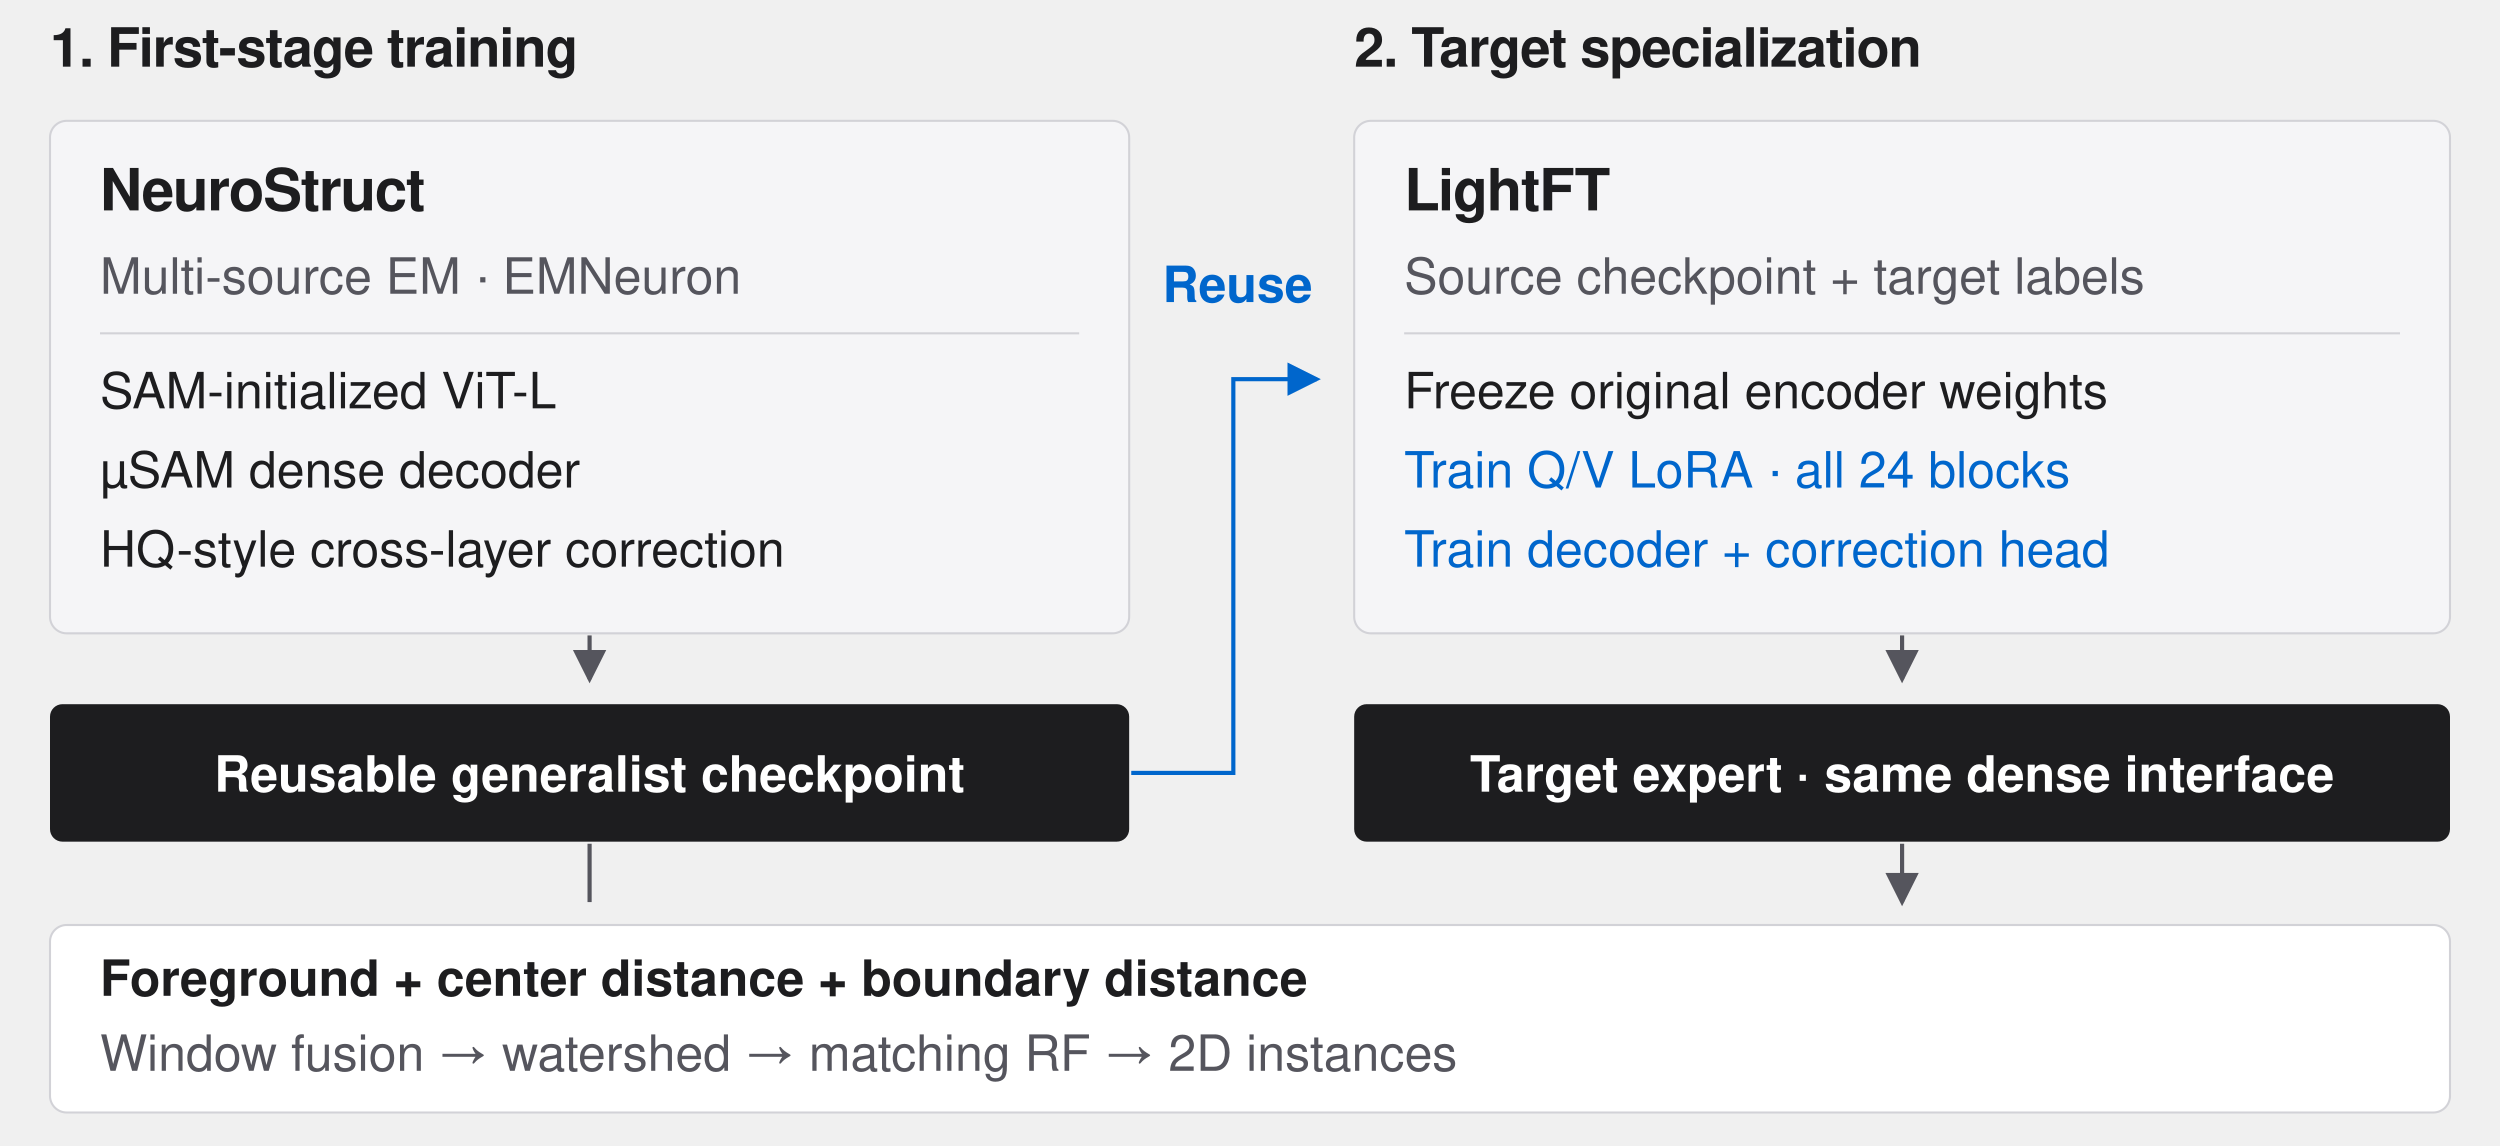
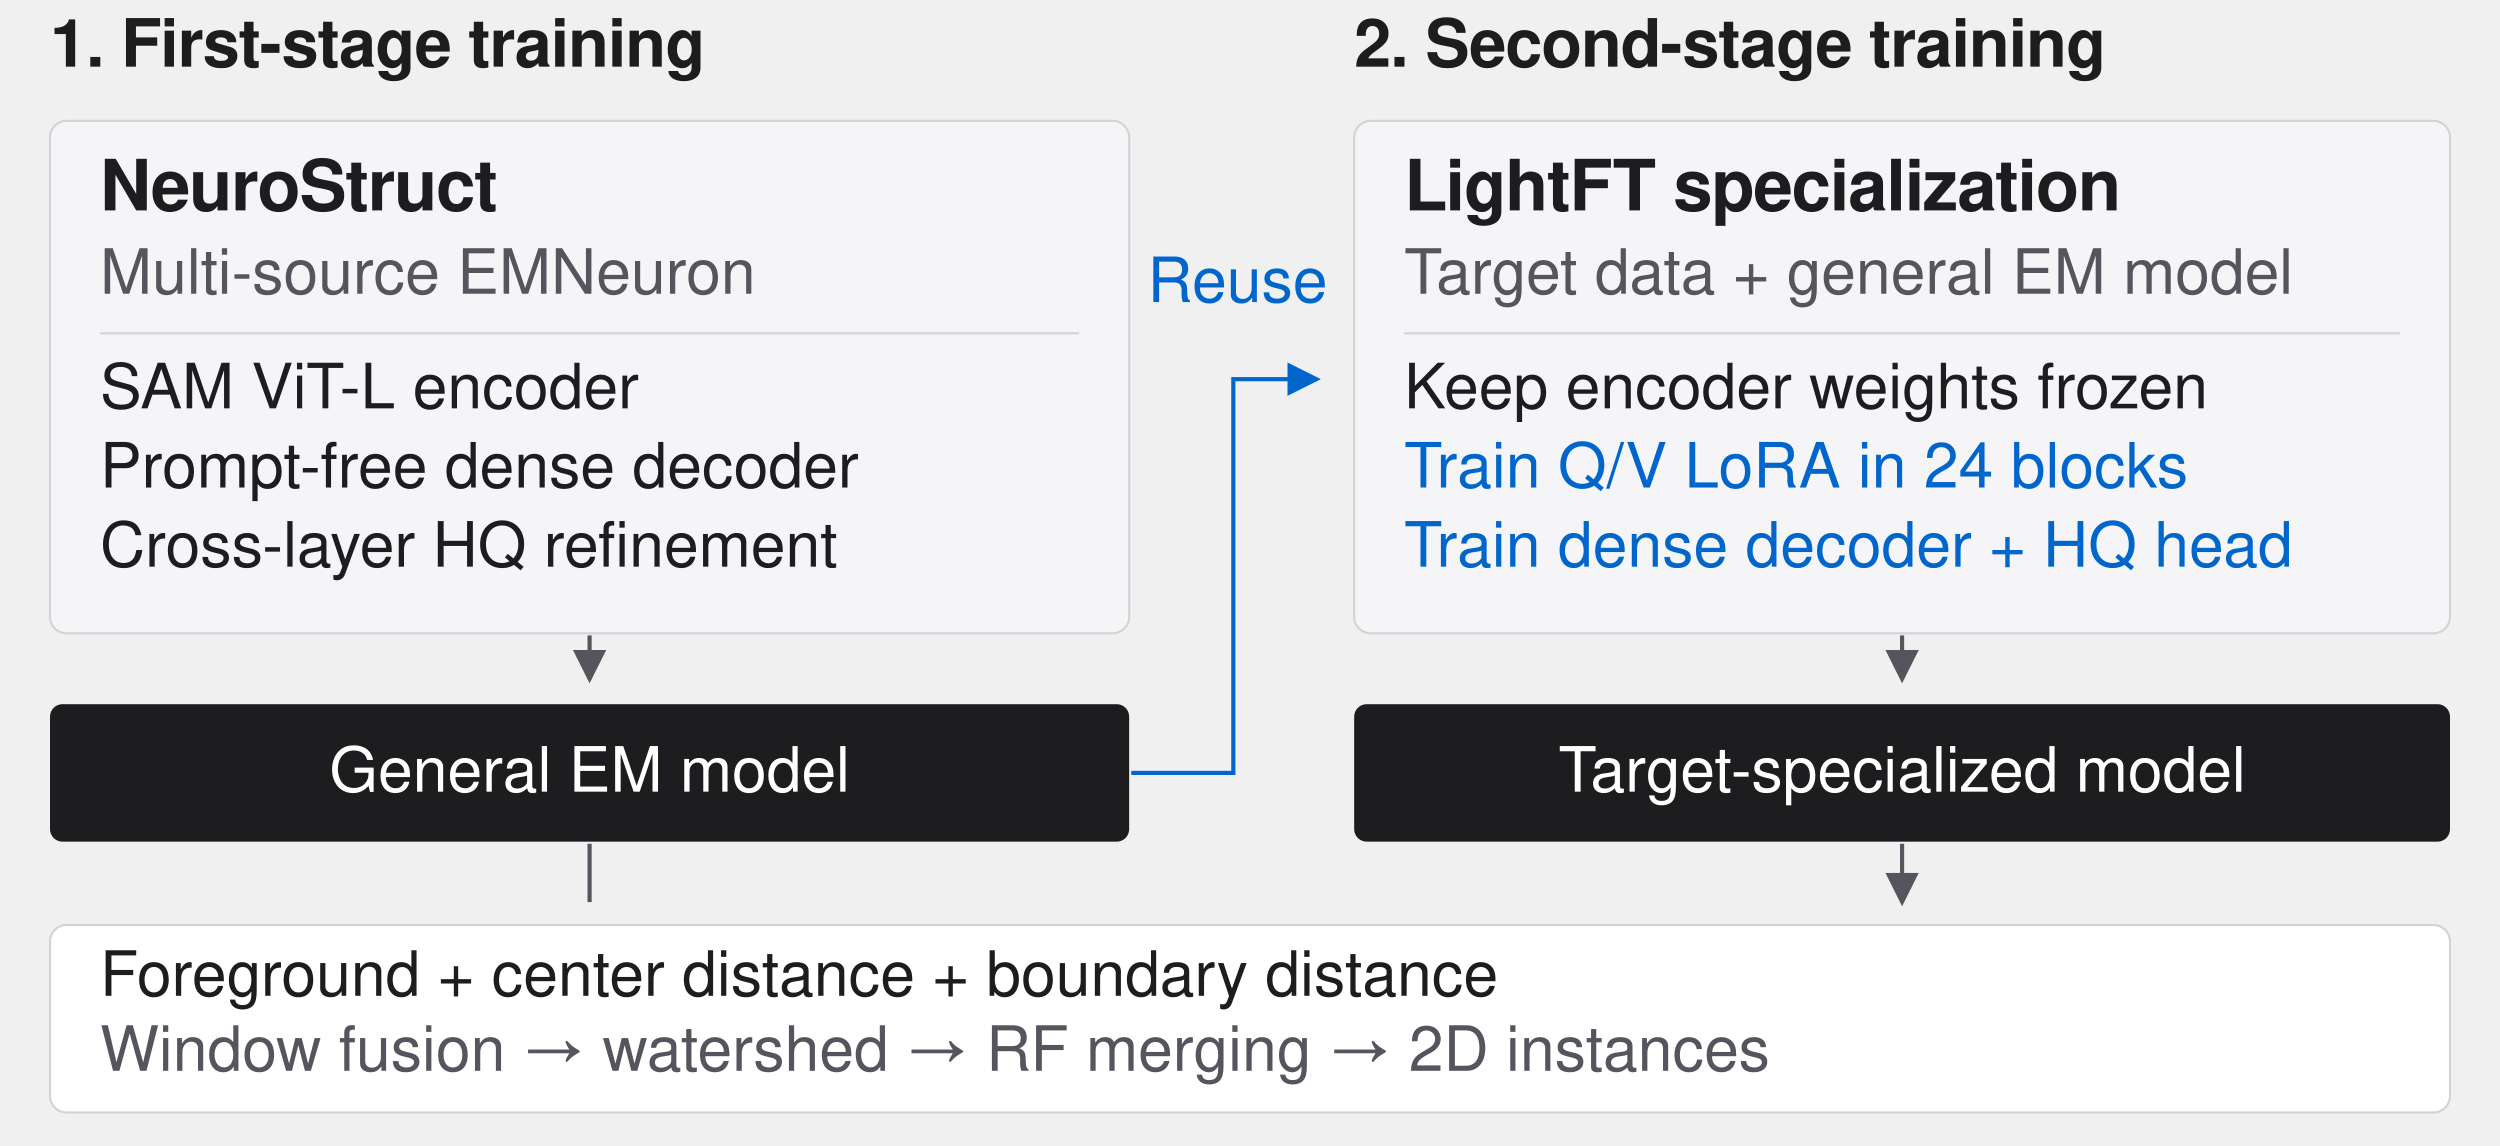
<svg xmlns="http://www.w3.org/2000/svg" viewBox="0 0 1200 550" role="img" aria-labelledby="title description">
  <defs>
    <marker id="arrow" markerWidth="8" markerHeight="8" refX="7" refY="4" orient="auto">
      <path d="M0 0 8 4 0 8Z" fill="#55555d" />
    </marker>
    <marker id="blue-arrow" markerWidth="8" markerHeight="8" refX="7" refY="4" orient="auto">
      <path d="M0 0 8 4 0 8Z" fill="#0066cc" />
    </marker>
    <style>
-       text{font-family:-apple-system,BlinkMacSystemFont,'Segoe UI',Helvetica,Arial,sans-serif;fill:#1d1d1f;font-size:24px}
-       .stage{font-size:26px;font-weight:700;letter-spacing:-.5px}
-       .heading{font-size:28px;font-weight:700;letter-spacing:-.6px}
+       text{font-family:-apple-system,BlinkMacSystemFont,'Segoe UI',Helvetica,Arial,sans-serif;fill:#1d1d1f;font-size:30px;font-weight:500}
+       .stage{font-size:32px;font-weight:700;letter-spacing:-.5px}
+       .heading{font-size:34px;font-weight:700;letter-spacing:-.6px}
      .muted{fill:#55555d}
      .blue{fill:#0066cc}
-       .strong{font-weight:600}
+       .strong{font-weight:500}
    </style>
  </defs>
  <text class="stage" x="24" y="32">1. First-stage training</text>
-   <text class="stage" x="650" y="32">2. Target specialization</text>
+   <text class="stage" x="650" y="32">2. Second-stage training</text>
  <rect x="24" y="58" width="518" height="246" rx="8" fill="#f5f5f7" stroke="#d2d2d7" />
  <text class="heading" x="48" y="101">NeuroStruct</text>
-   <text class="muted" x="48" y="141">Multi-source EM · EMNeuron</text>
+   <text class="muted" x="48" y="141">Multi-source EMNeuron</text>
  <line x1="48" y1="160" x2="518" y2="160" stroke="#d2d2d7" />
-   <text x="48" y="196">SAM-initialized ViT-L</text>
-   <text x="48" y="234">µSAM dense decoder</text>
-   <text x="48" y="272">HQ-style cross-layer correction</text>
+   <text x="48" y="196">SAM ViT-L encoder</text>
+   <text x="48" y="234">Prompt-free dense decoder</text>
+   <text x="48" y="272">Cross-layer HQ refinement</text>
  <path d="M283 305V326" fill="none" stroke="#55555d" stroke-width="2" marker-end="url(#arrow)" />
  <rect x="24" y="338" width="518" height="66" rx="6" fill="#1d1d1f" />
-   <text x="283" y="380" text-anchor="middle" style="fill:white;font-weight:600">Reusable generalist checkpoint</text>
+   <text x="283" y="380" text-anchor="middle" style="fill:white;font-weight:500">General EM model</text>
  <path d="M543 371H592V182H632" fill="none" stroke="#0066cc" stroke-width="2" marker-end="url(#blue-arrow)" />
  <text class="blue strong" x="594" y="145" text-anchor="middle">Reuse</text>
  <rect x="650" y="58" width="526" height="246" rx="8" fill="#f5f5f7" stroke="#d2d2d7" />
-   <text class="heading" x="674" y="101">LightFT</text>
-   <text class="muted" x="674" y="141">Source checkpoint + target labels</text>
+   <text class="heading" x="674" y="101">LightFT specialization</text>
+   <text class="muted" x="674" y="141">Target data + general EM model</text>
  <line x1="674" y1="160" x2="1152" y2="160" stroke="#d2d2d7" />
-   <text x="674" y="196">Freeze original encoder weights</text>
-   <text class="blue" x="674" y="234">Train Q/V LoRA · all 24 blocks</text>
-   <text class="blue" x="674" y="272">Train decoder + correction head</text>
+   <text x="674" y="196">Keep encoder weights frozen</text>
+   <text class="blue" x="674" y="234">Train Q/V LoRA in 24 blocks</text>
+   <text class="blue" x="674" y="272">Train dense decoder + HQ head</text>
  <path d="M913 305V326" fill="none" stroke="#55555d" stroke-width="2" marker-end="url(#arrow)" />
  <rect x="650" y="338" width="526" height="66" rx="6" fill="#1d1d1f" />
-   <text x="913" y="380" text-anchor="middle" style="fill:white;font-weight:600">Target expert · same dense interface</text>
+   <text x="913" y="380" text-anchor="middle" style="fill:white;font-weight:500">Target-specialized model</text>
  <path d="M283 405V433M913 405V433" fill="none" stroke="#55555d" stroke-width="2" marker-end="url(#arrow)" />
  <rect x="24" y="444" width="1152" height="90" rx="8" fill="white" stroke="#d2d2d7" />
  <text x="48" y="478" class="strong">Foreground + center distance + boundary distance</text>
-   <text x="48" y="514" class="muted">Window fusion → watershed → matching RF → 2D instances</text>
+   <text x="48" y="514" class="muted">Window fusion → watershed → RF merging → 2D instances</text>
</svg>
